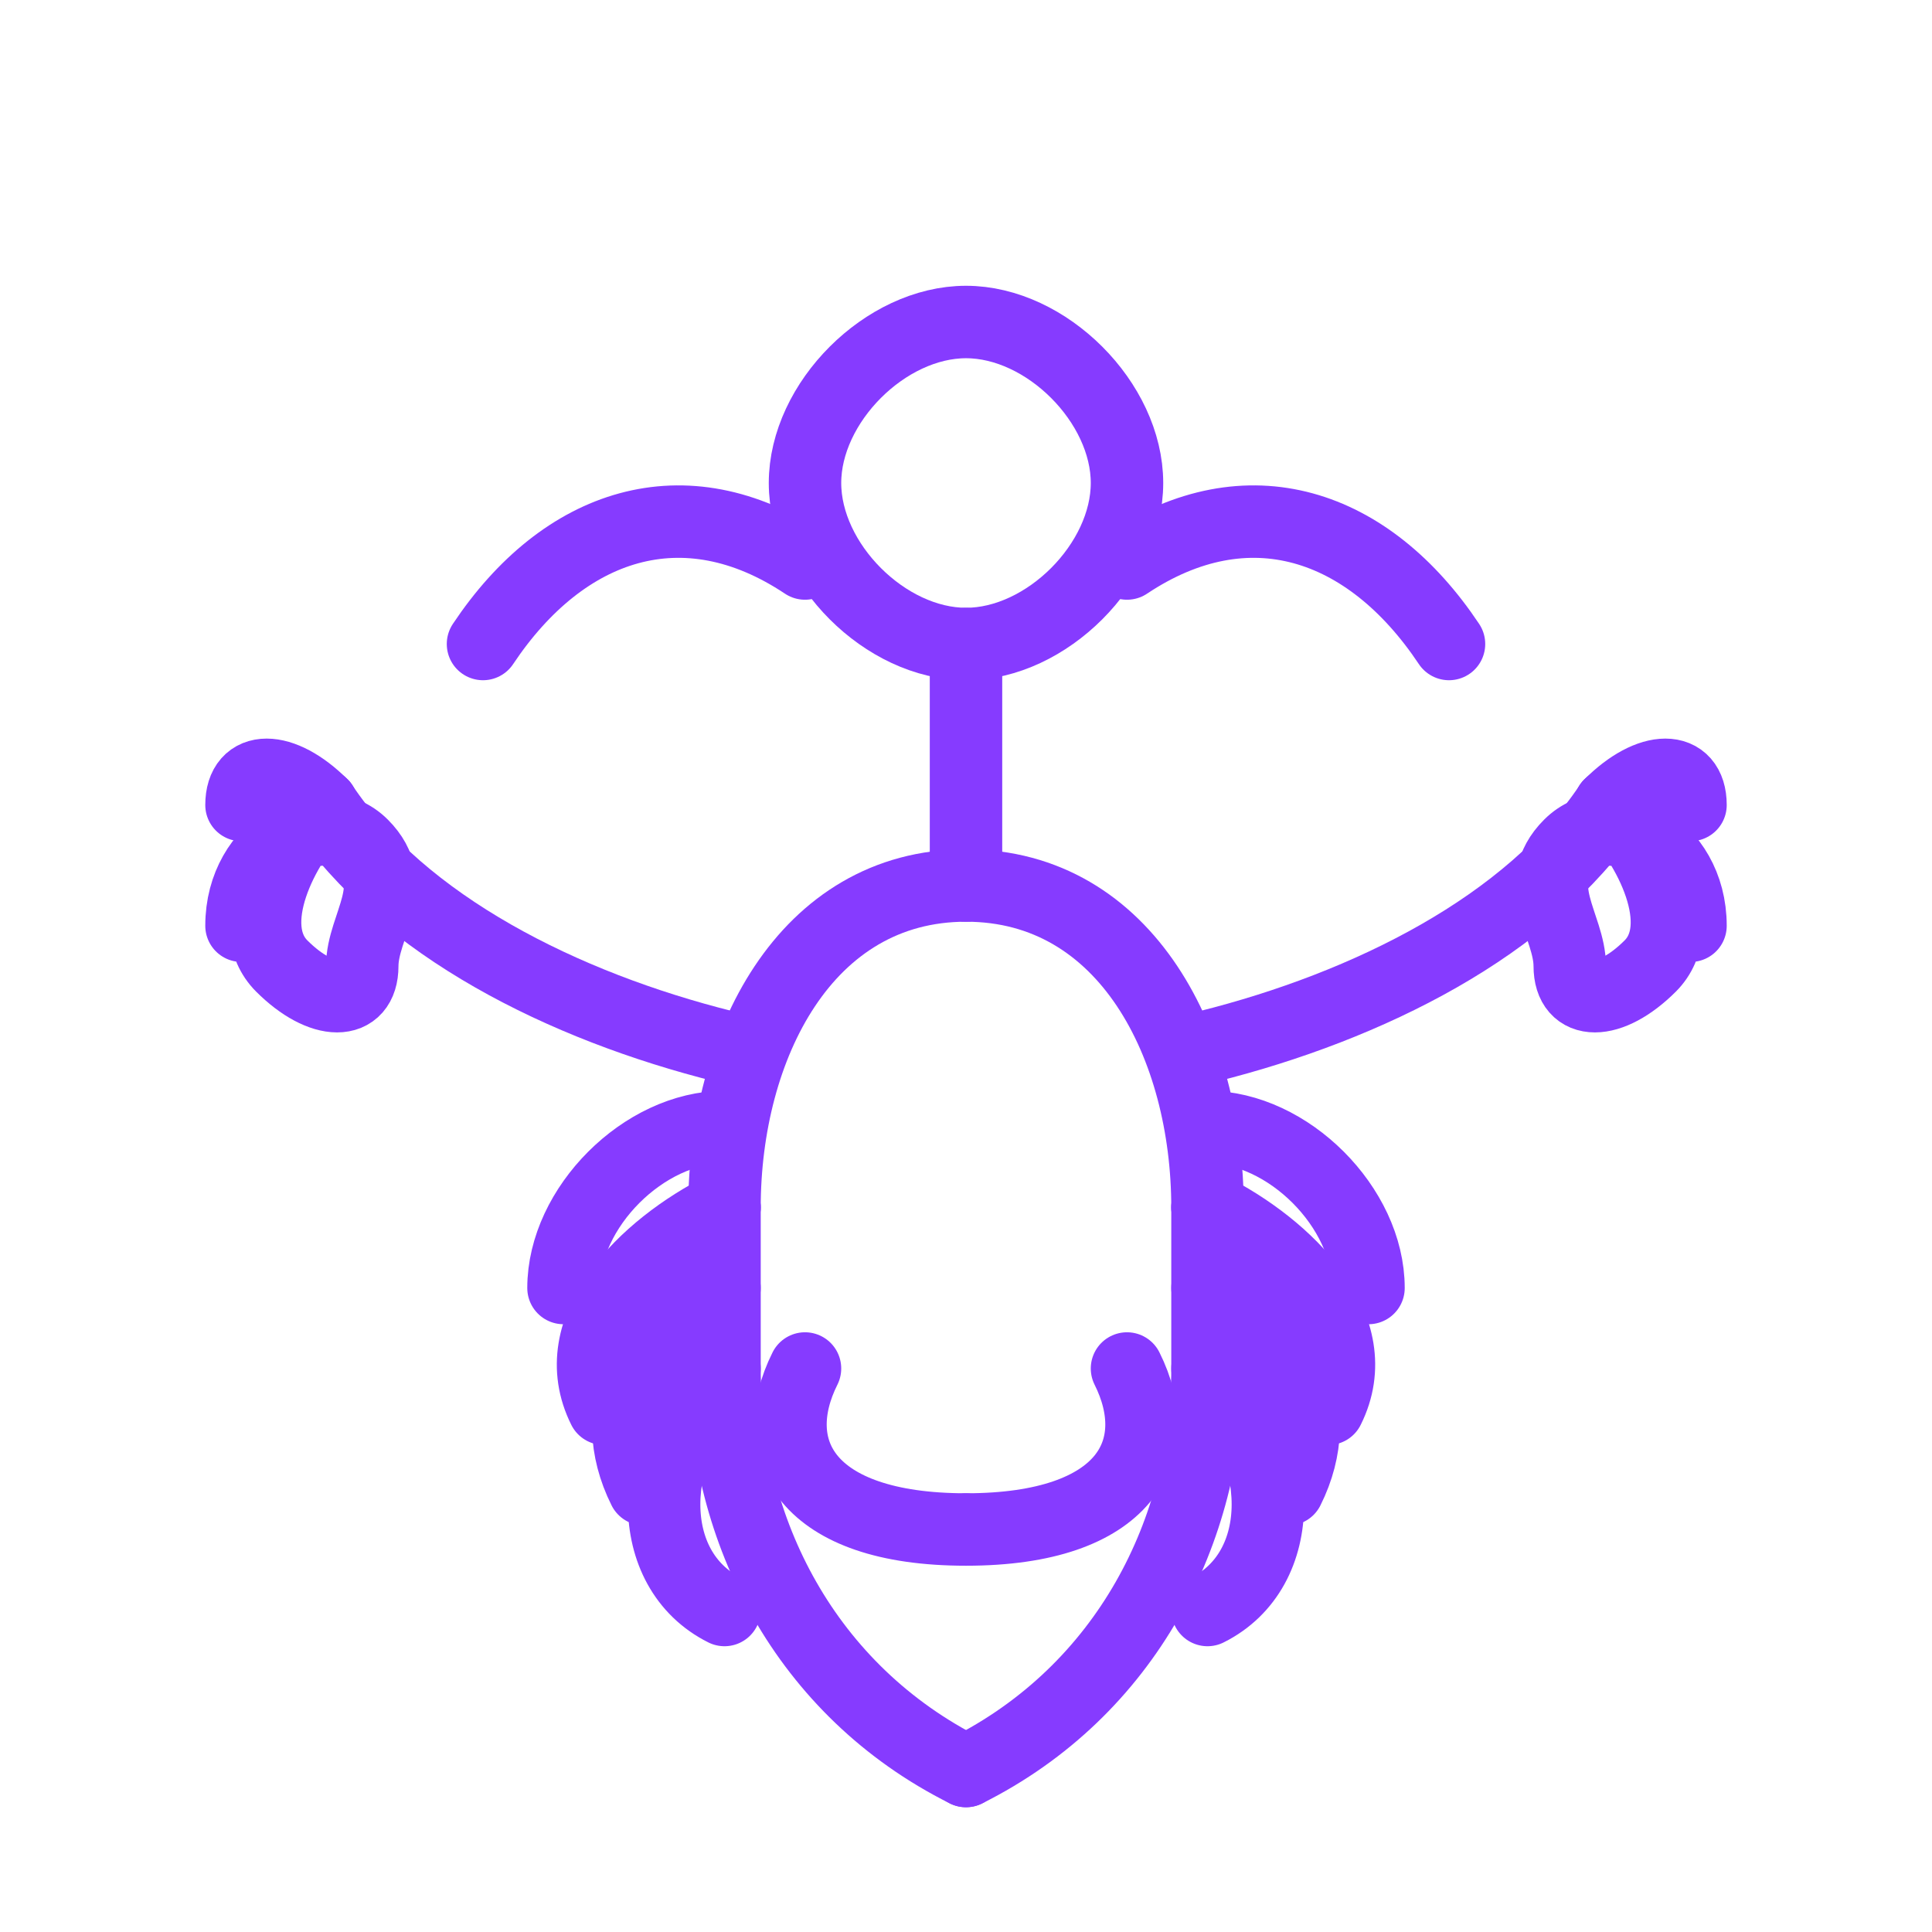
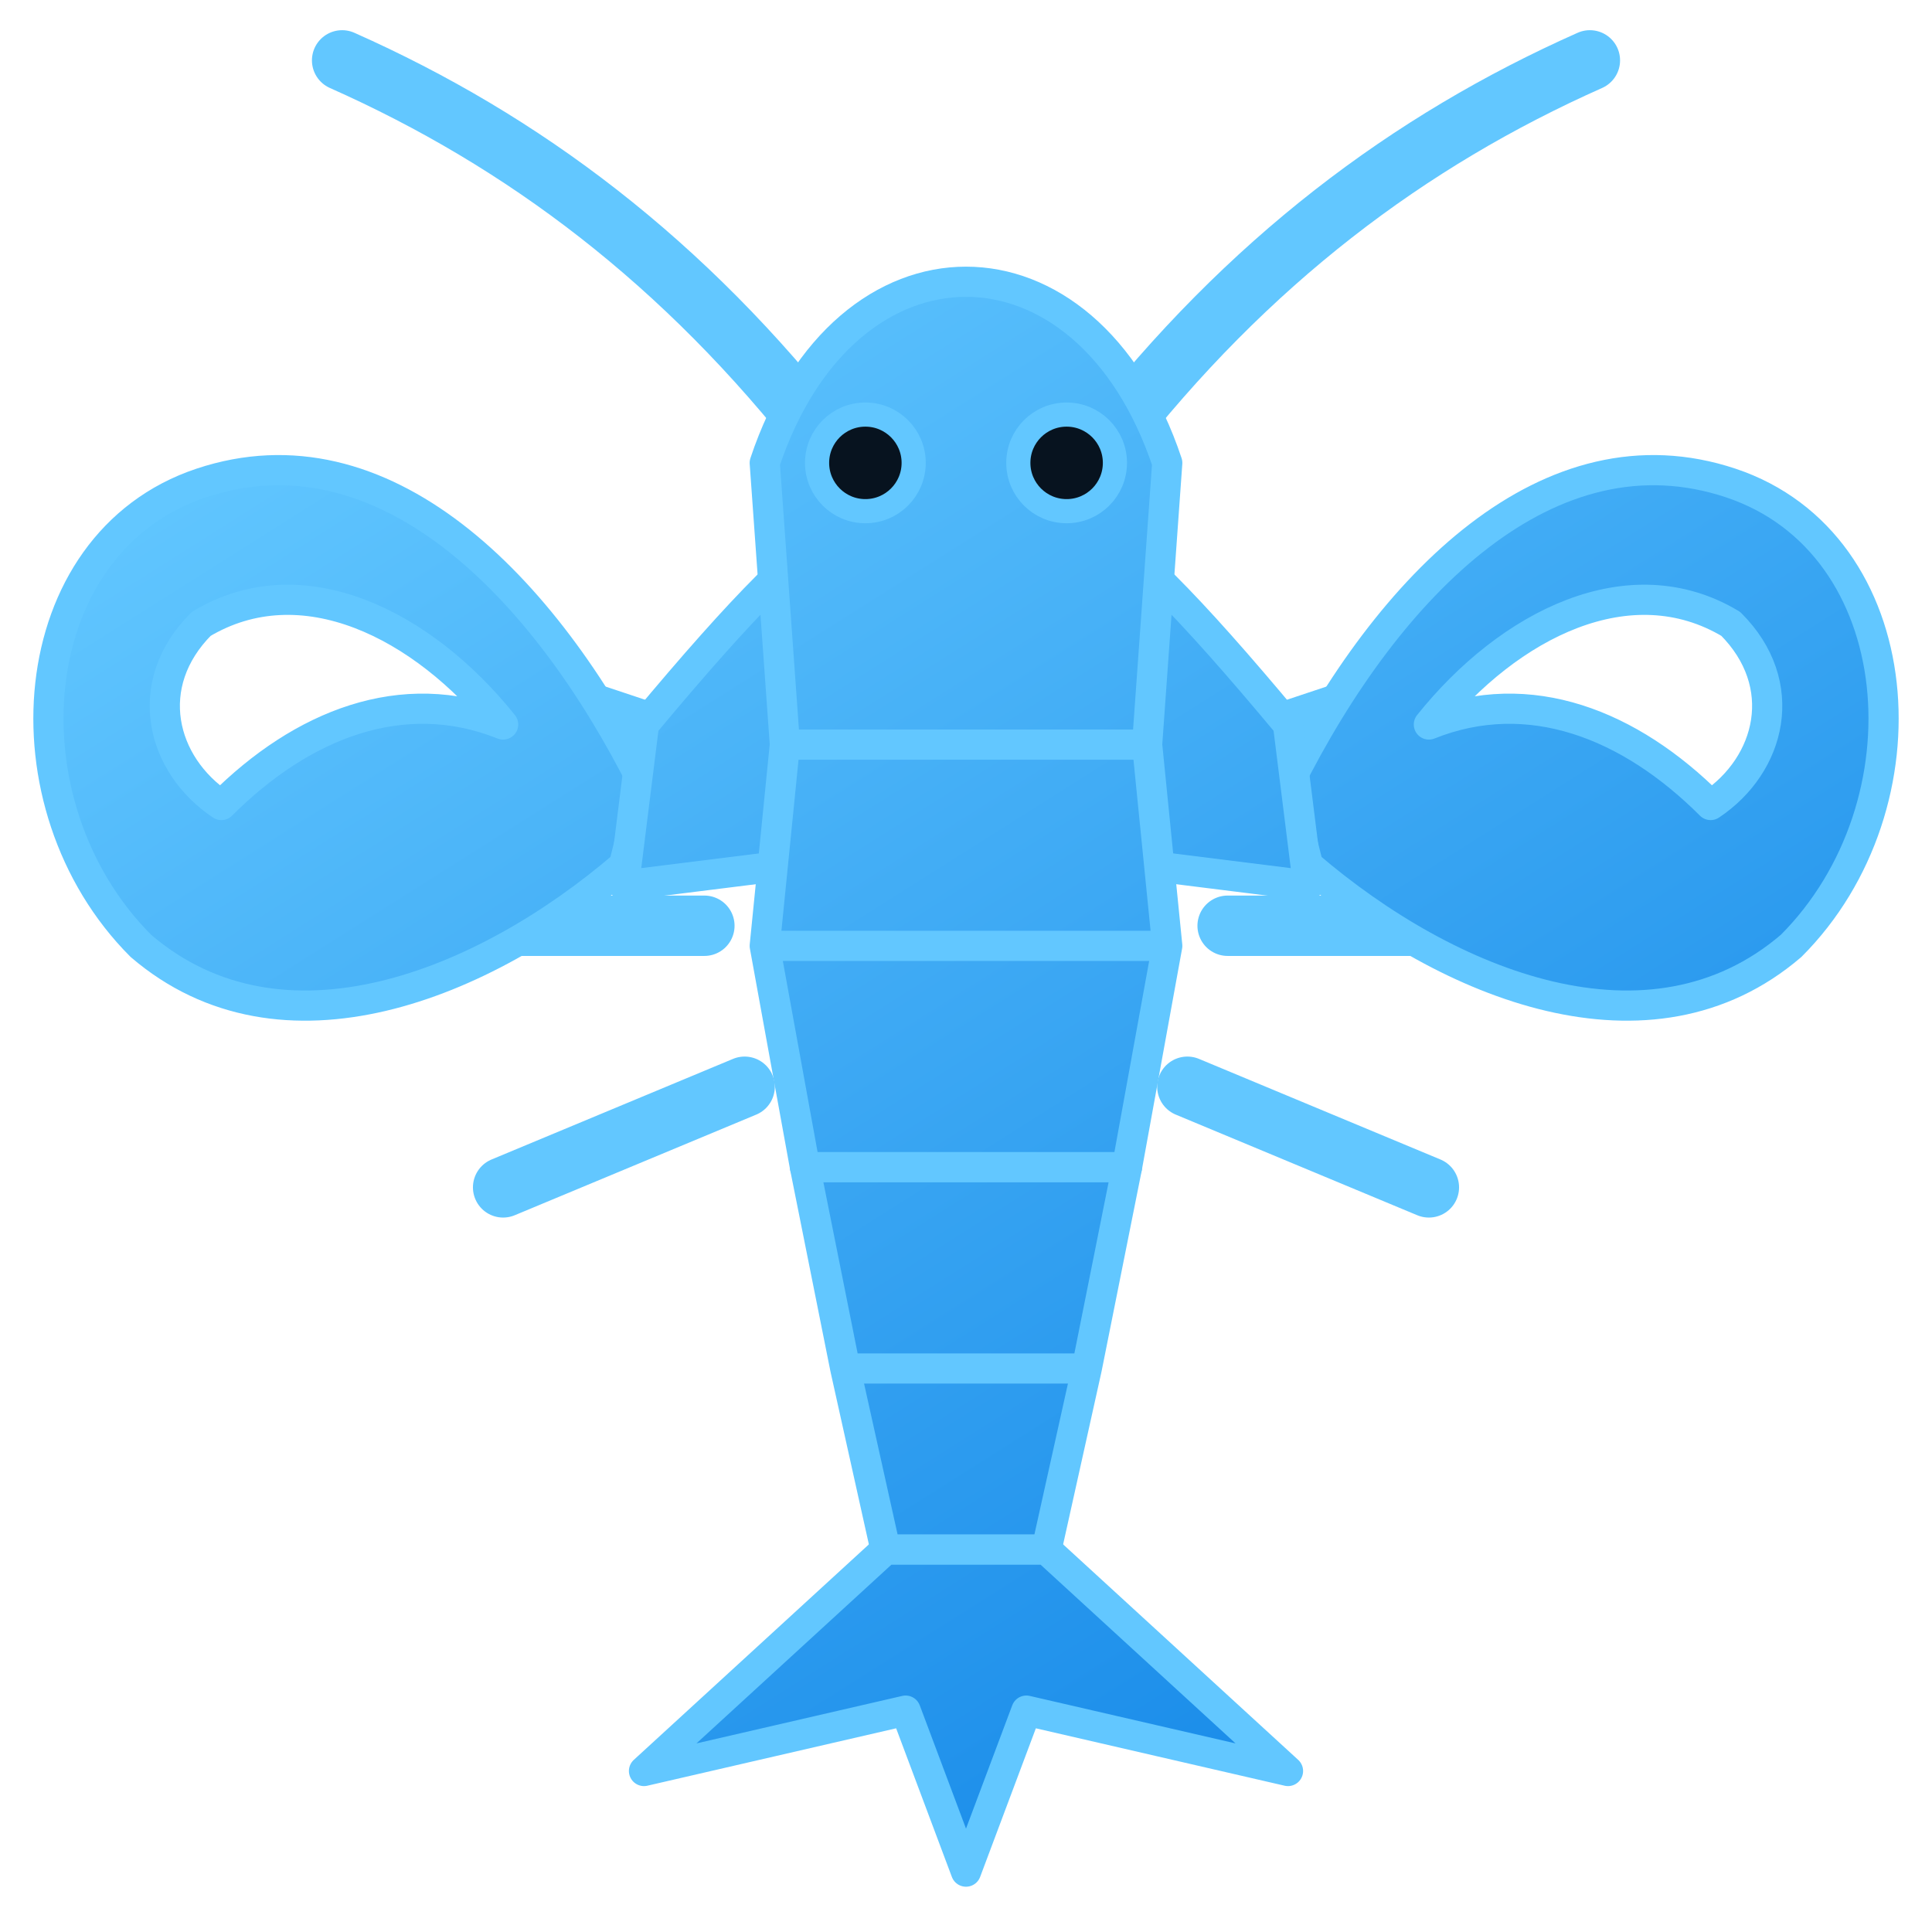
- <svg xmlns="http://www.w3.org/2000/svg" width="48" height="48" fill="none" viewBox="0 0 48 48">
-   <g stroke="#863bff" stroke-width="1.8" stroke-linecap="round" stroke-linejoin="round" fill="none">
-     <path d="M24 44c-4-2-6-6-6-10v-4" />
-     <path d="M24 44c4-2 6-6 6-10v-4" />
-     <path d="M18 30c0-4 2-8 6-8s6 4 6 8" />
-     <path d="M24 22v-6" />
-     <path d="M24 16c-2 0-4-2-4-4s2-4 4-4 4 2 4 4-2 4-4 4z" />
-     <path d="M20 14c-3-2-6-1-8 2" />
-     <path d="M28 14c3-2 6-1 8 2" />
-     <path d="M18 26c-4-1-8-3-10-6" />
-     <path d="M8 20c-1 1-2 3-1 4s2 1 2 0 1-2 0-3c-1-1-3 0-3 2" />
-     <path d="M8 20c-1-1-2-1-2 0" />
-     <path d="M30 26c4-1 8-3 10-6" />
-     <path d="M40 20c1 1 2 3 1 4s-2 1-2 0-1-2 0-3c1-1 3 0 3 2" />
-     <path d="M40 20c1-1 2-1 2 0" />
-     <path d="M18 28c-2 0-4 2-4 4" />
-     <path d="M18 30c-2 1-4 3-3 5" />
-     <path d="M18 32c-2 1-3 3-2 5" />
-     <path d="M30 28c2 0 4 2 4 4" />
-     <path d="M30 30c2 1 4 3 3 5" />
-     <path d="M30 32c2 1 3 3 2 5" />
-     <path d="M18 34c-2 2-2 5 0 6" />
-     <path d="M30 34c2 2 2 5 0 6" />
-     <path d="M20 34c-1 2 0 4 4 4" />
-     <path d="M28 34c1 2 0 4-4 4" />
+ <svg xmlns="http://www.w3.org/2000/svg" width="48" height="48" viewBox="0 0 96 96">
+   <defs>
+     <linearGradient id="blue-shell" x1="24" y1="12" x2="72" y2="88" gradientUnits="userSpaceOnUse">
+       <stop stop-color="#62C7FF" />
+       <stop offset="1" stop-color="#1689E8" />
+     </linearGradient>
+   </defs>
+   <g fill="none" stroke="#62C7FF" stroke-linecap="round" stroke-width="3">
+     <path d="M41 22C34 13 26 7 17 3" />
+     <path d="M55 22C62 13 70 7 79 3" />
+     <path d="M37 38L25 34M35 46L22 46M37 54L25 59" />
+     <path d="M59 38L71 34M61 46L74 46M59 54L71 59" />
+   </g>
+   <g fill="url(#blue-shell)" stroke="#62C7FF" stroke-width="1.5" stroke-linejoin="round">
+     <path fill-rule="evenodd" d="M32 39C27 29 19 21 10 24C1 27 0 40 7 47C14 53 24 49 31 43L32 39ZM10 31C15 28 21 31 25 36C20 34 15 36 11 40C8 38 7 34 10 31Z" />
+     <path fill-rule="evenodd" d="M64 39C69 29 77 21 86 24C95 27 96 40 89 47C82 53 72 49 65 43L64 39ZM86 31C81 28 75 31 71 36C76 34 81 36 85 40C88 38 89 34 86 31Z" />
+     <path d="M32 36C37 30 40 27 42 26L39 43L31 44ZM64 36C59 30 56 27 54 26L57 43L65 44Z" />
+     <path d="M38 23C40 17 44 14 48 14C52 14 56 17 58 23L57 37H39L38 23Z" />
+     <path d="M39 37H57L58 47H38L39 37ZM38 47H58L56 58H40L38 47Z" />
+     <path d="M40 58H56L54 68H42L40 58ZM42 68H54L52 77H44L42 68Z" />
+     <path d="M44 77L32 88L45 85L48 93L51 85L64 88L52 77H44Z" />
+   </g>
+   <g fill="#07131F" stroke="#62C7FF" stroke-width="1.2">
+     <circle cx="43" cy="23" r="2.4" />
+     <circle cx="53" cy="23" r="2.4" />
  </g>
</svg>
